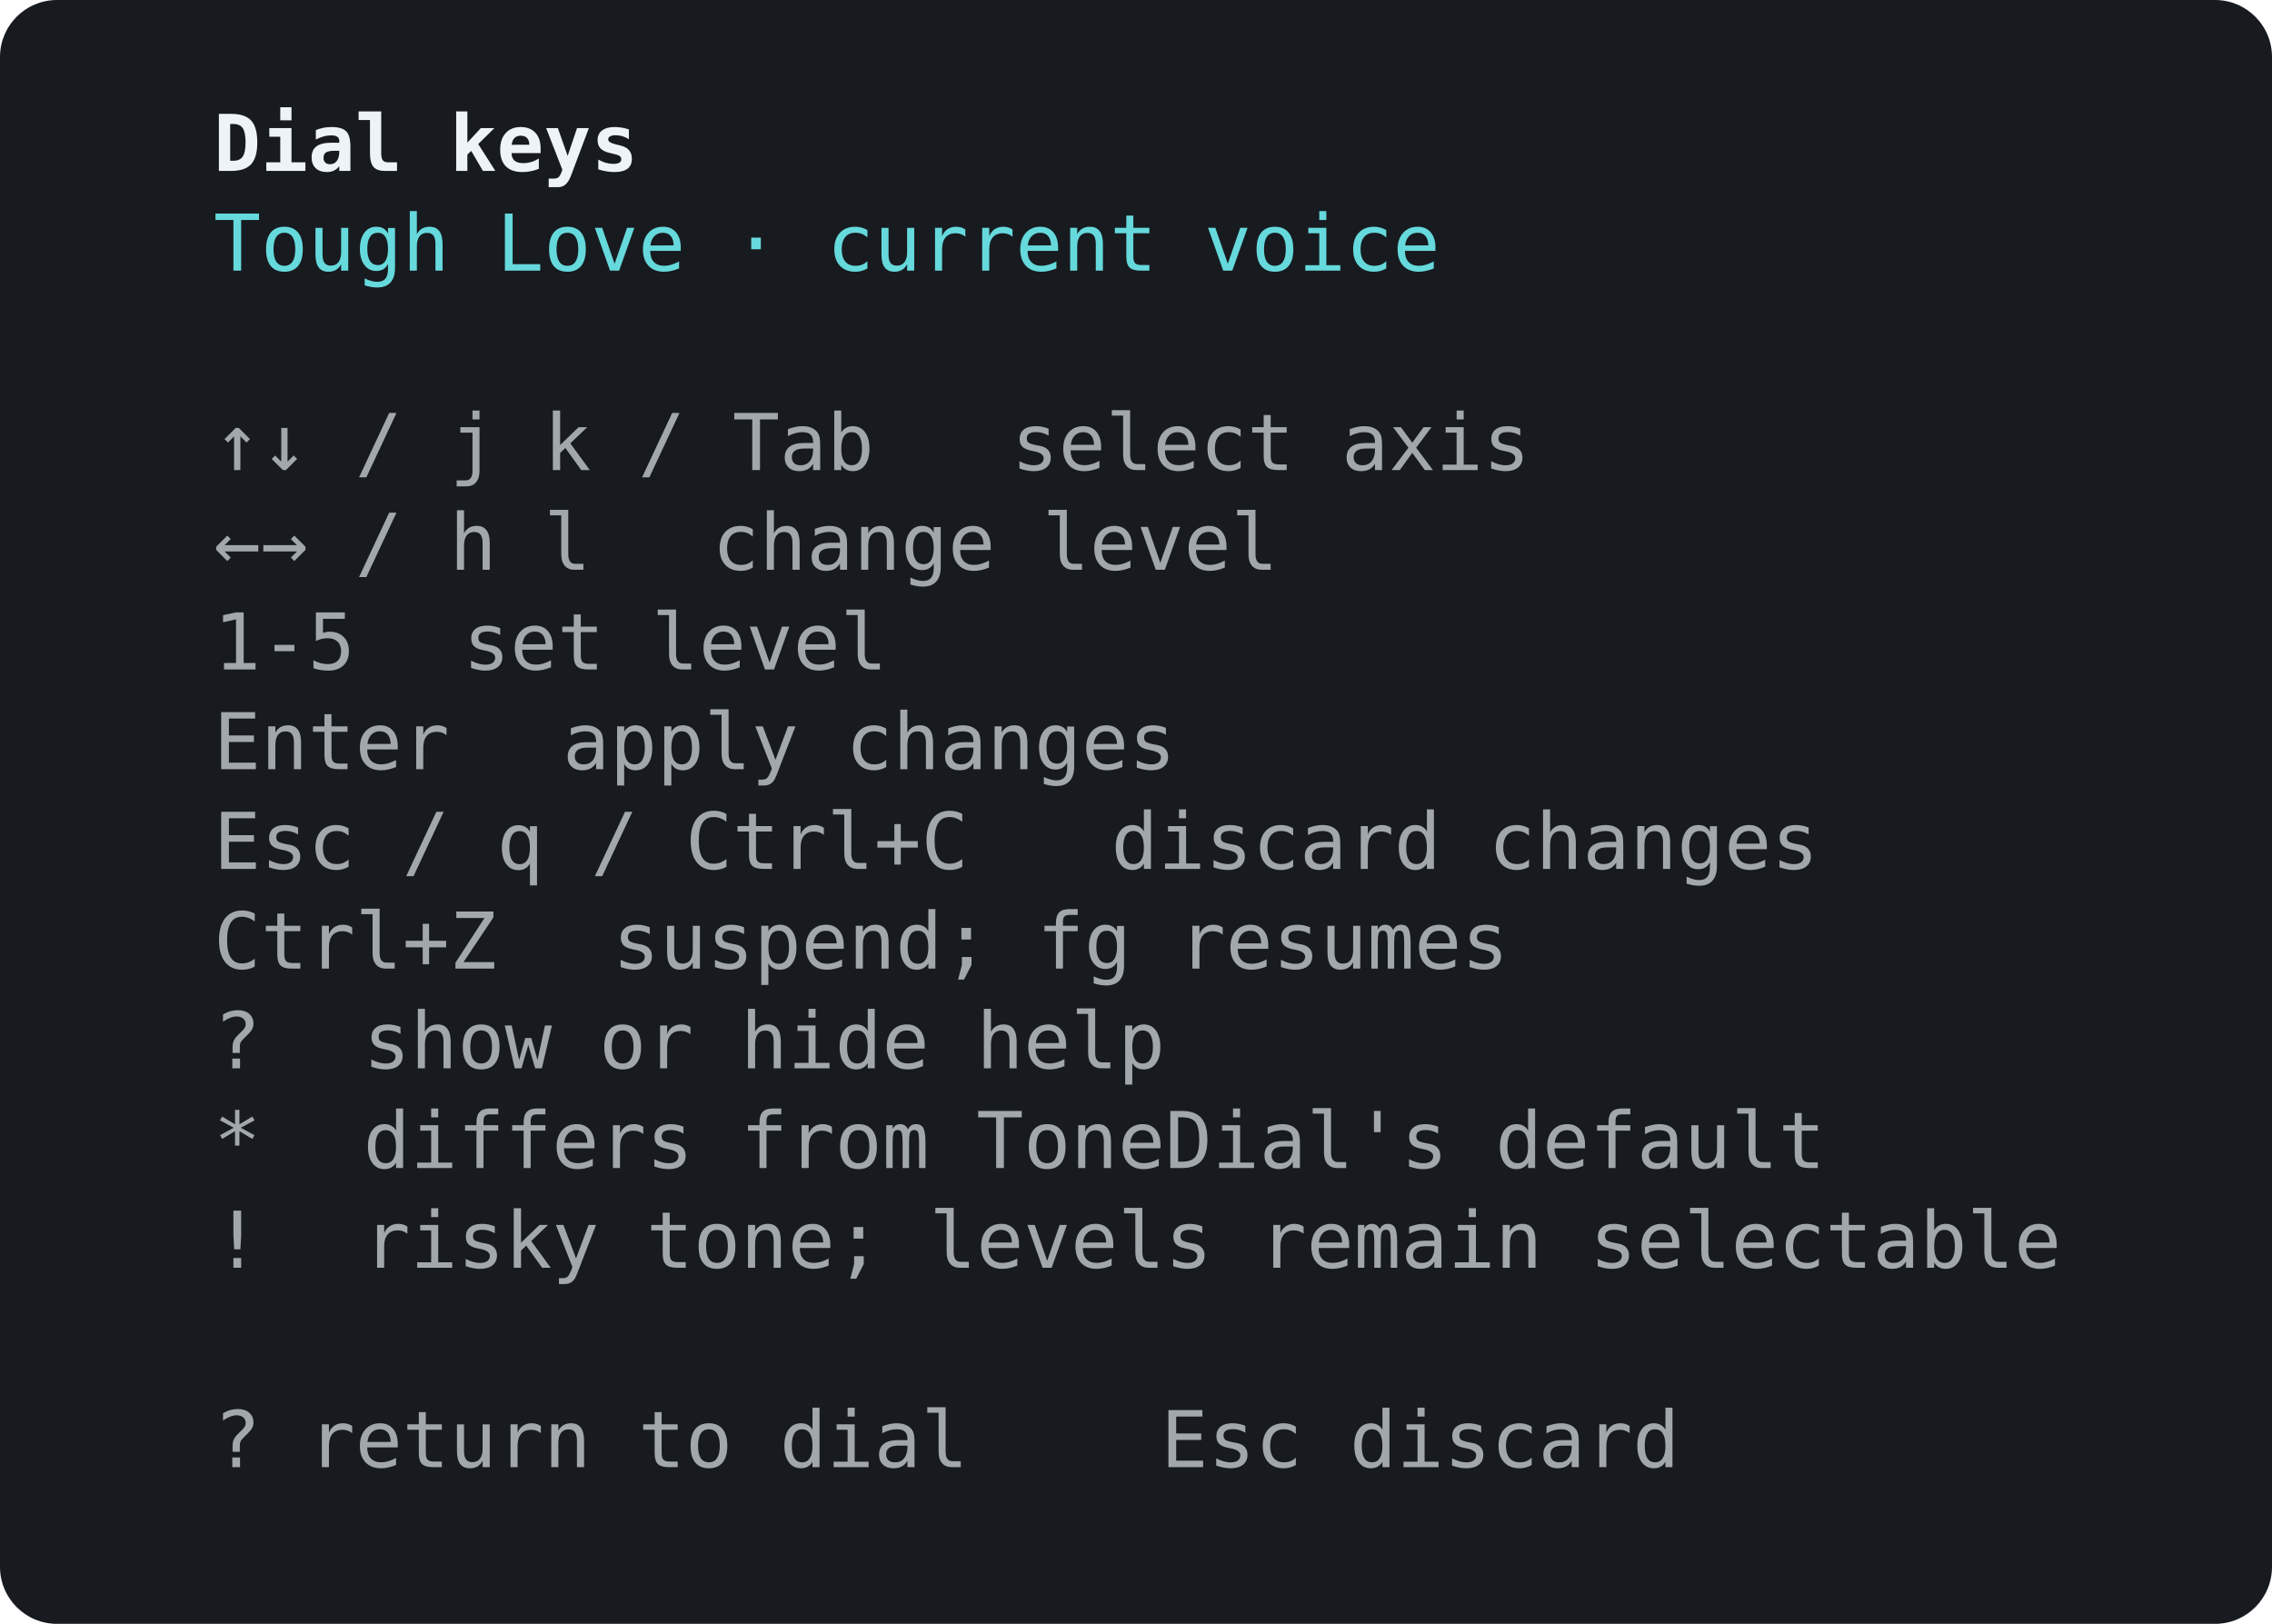
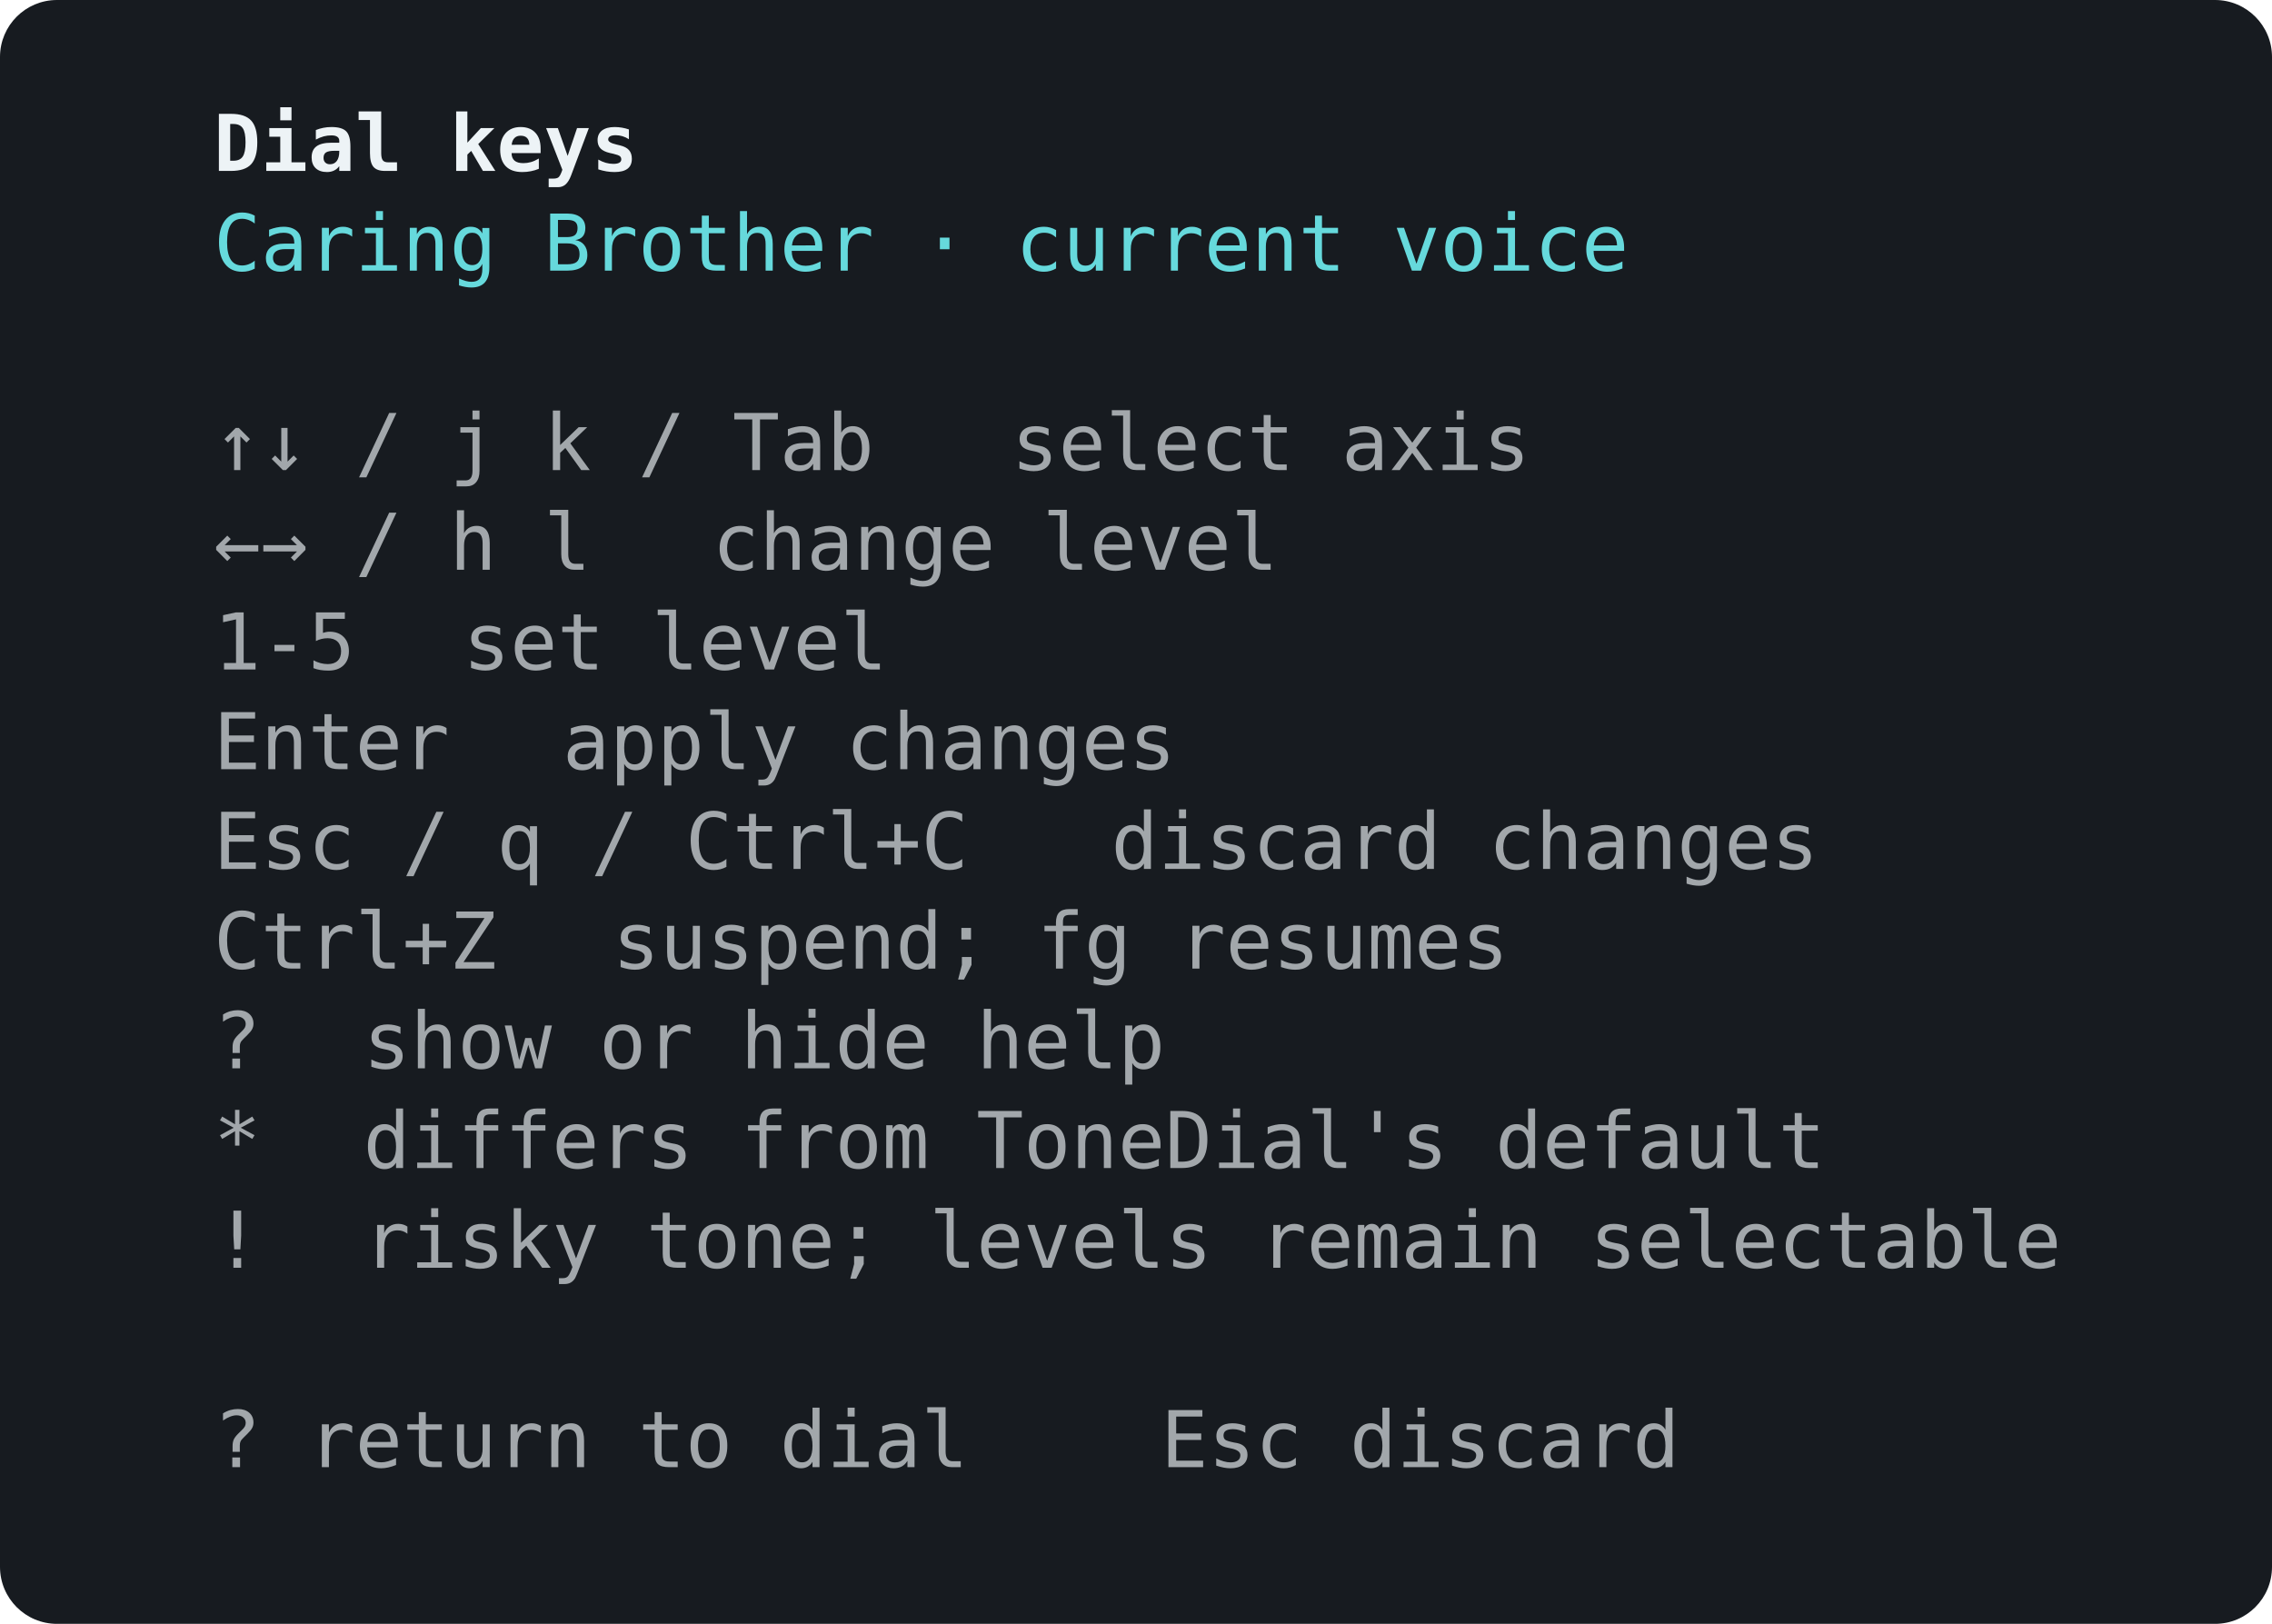
<svg xmlns="http://www.w3.org/2000/svg" width="638" height="456" viewBox="0 0 638 456" role="img" aria-labelledby="title description">
  <rect width="100%" height="100%" rx="16" fill="#171b20" />
  <g font-family="ui-monospace, SFMono-Regular, Menlo, Consolas, monospace, system-ui" font-size="22">
    <text x="60" y="48" fill="#edf3f6" font-weight="700" opacity="1">Dial keys</text>
-     <text x="60" y="76" fill="#66d9dc" font-weight="400" opacity="1">Tough Love · current voice</text>
+     <text x="60" y="76" fill="#66d9dc" font-weight="400" opacity="1">Caring Brother · current voice</text>
    <text x="60" y="132" fill="#edf3f6" font-weight="400" opacity="0.65">↑↓ / j k / Tab</text>
    <text x="284" y="132" fill="#edf3f6" font-weight="400" opacity="0.65">select axis</text>
    <text x="60" y="160" fill="#edf3f6" font-weight="400" opacity="0.65">←→ / h l</text>
    <text x="200" y="160" fill="#edf3f6" font-weight="400" opacity="0.65">change level</text>
    <text x="60" y="188" fill="#edf3f6" font-weight="400" opacity="0.65">1-5</text>
    <text x="130" y="188" fill="#edf3f6" font-weight="400" opacity="0.65">set level</text>
    <text x="60" y="216" fill="#edf3f6" font-weight="400" opacity="0.65">Enter</text>
    <text x="158" y="216" fill="#edf3f6" font-weight="400" opacity="0.65">apply changes</text>
    <text x="60" y="244" fill="#edf3f6" font-weight="400" opacity="0.65">Esc / q / Ctrl+C</text>
    <text x="312" y="244" fill="#edf3f6" font-weight="400" opacity="0.65">discard changes</text>
    <text x="60" y="272" fill="#edf3f6" font-weight="400" opacity="0.65">Ctrl+Z</text>
    <text x="172" y="272" fill="#edf3f6" font-weight="400" opacity="0.65">suspend; fg resumes</text>
    <text x="60" y="300" fill="#edf3f6" font-weight="400" opacity="0.65">?</text>
    <text x="102" y="300" fill="#edf3f6" font-weight="400" opacity="0.65">show or hide help</text>
    <text x="60" y="328" fill="#edf3f6" font-weight="400" opacity="0.65">*</text>
    <text x="102" y="328" fill="#edf3f6" font-weight="400" opacity="0.65">differs from ToneDial's default</text>
    <text x="60" y="356" fill="#edf3f6" font-weight="400" opacity="0.65">!</text>
    <text x="102" y="356" fill="#edf3f6" font-weight="400" opacity="0.65">risky tone; levels remain selectable</text>
    <text x="60" y="412" fill="#edf3f6" font-weight="400" opacity="0.65">? return to dial</text>
    <text x="326" y="412" fill="#edf3f6" font-weight="400" opacity="0.65">Esc discard</text>
  </g>
</svg>
